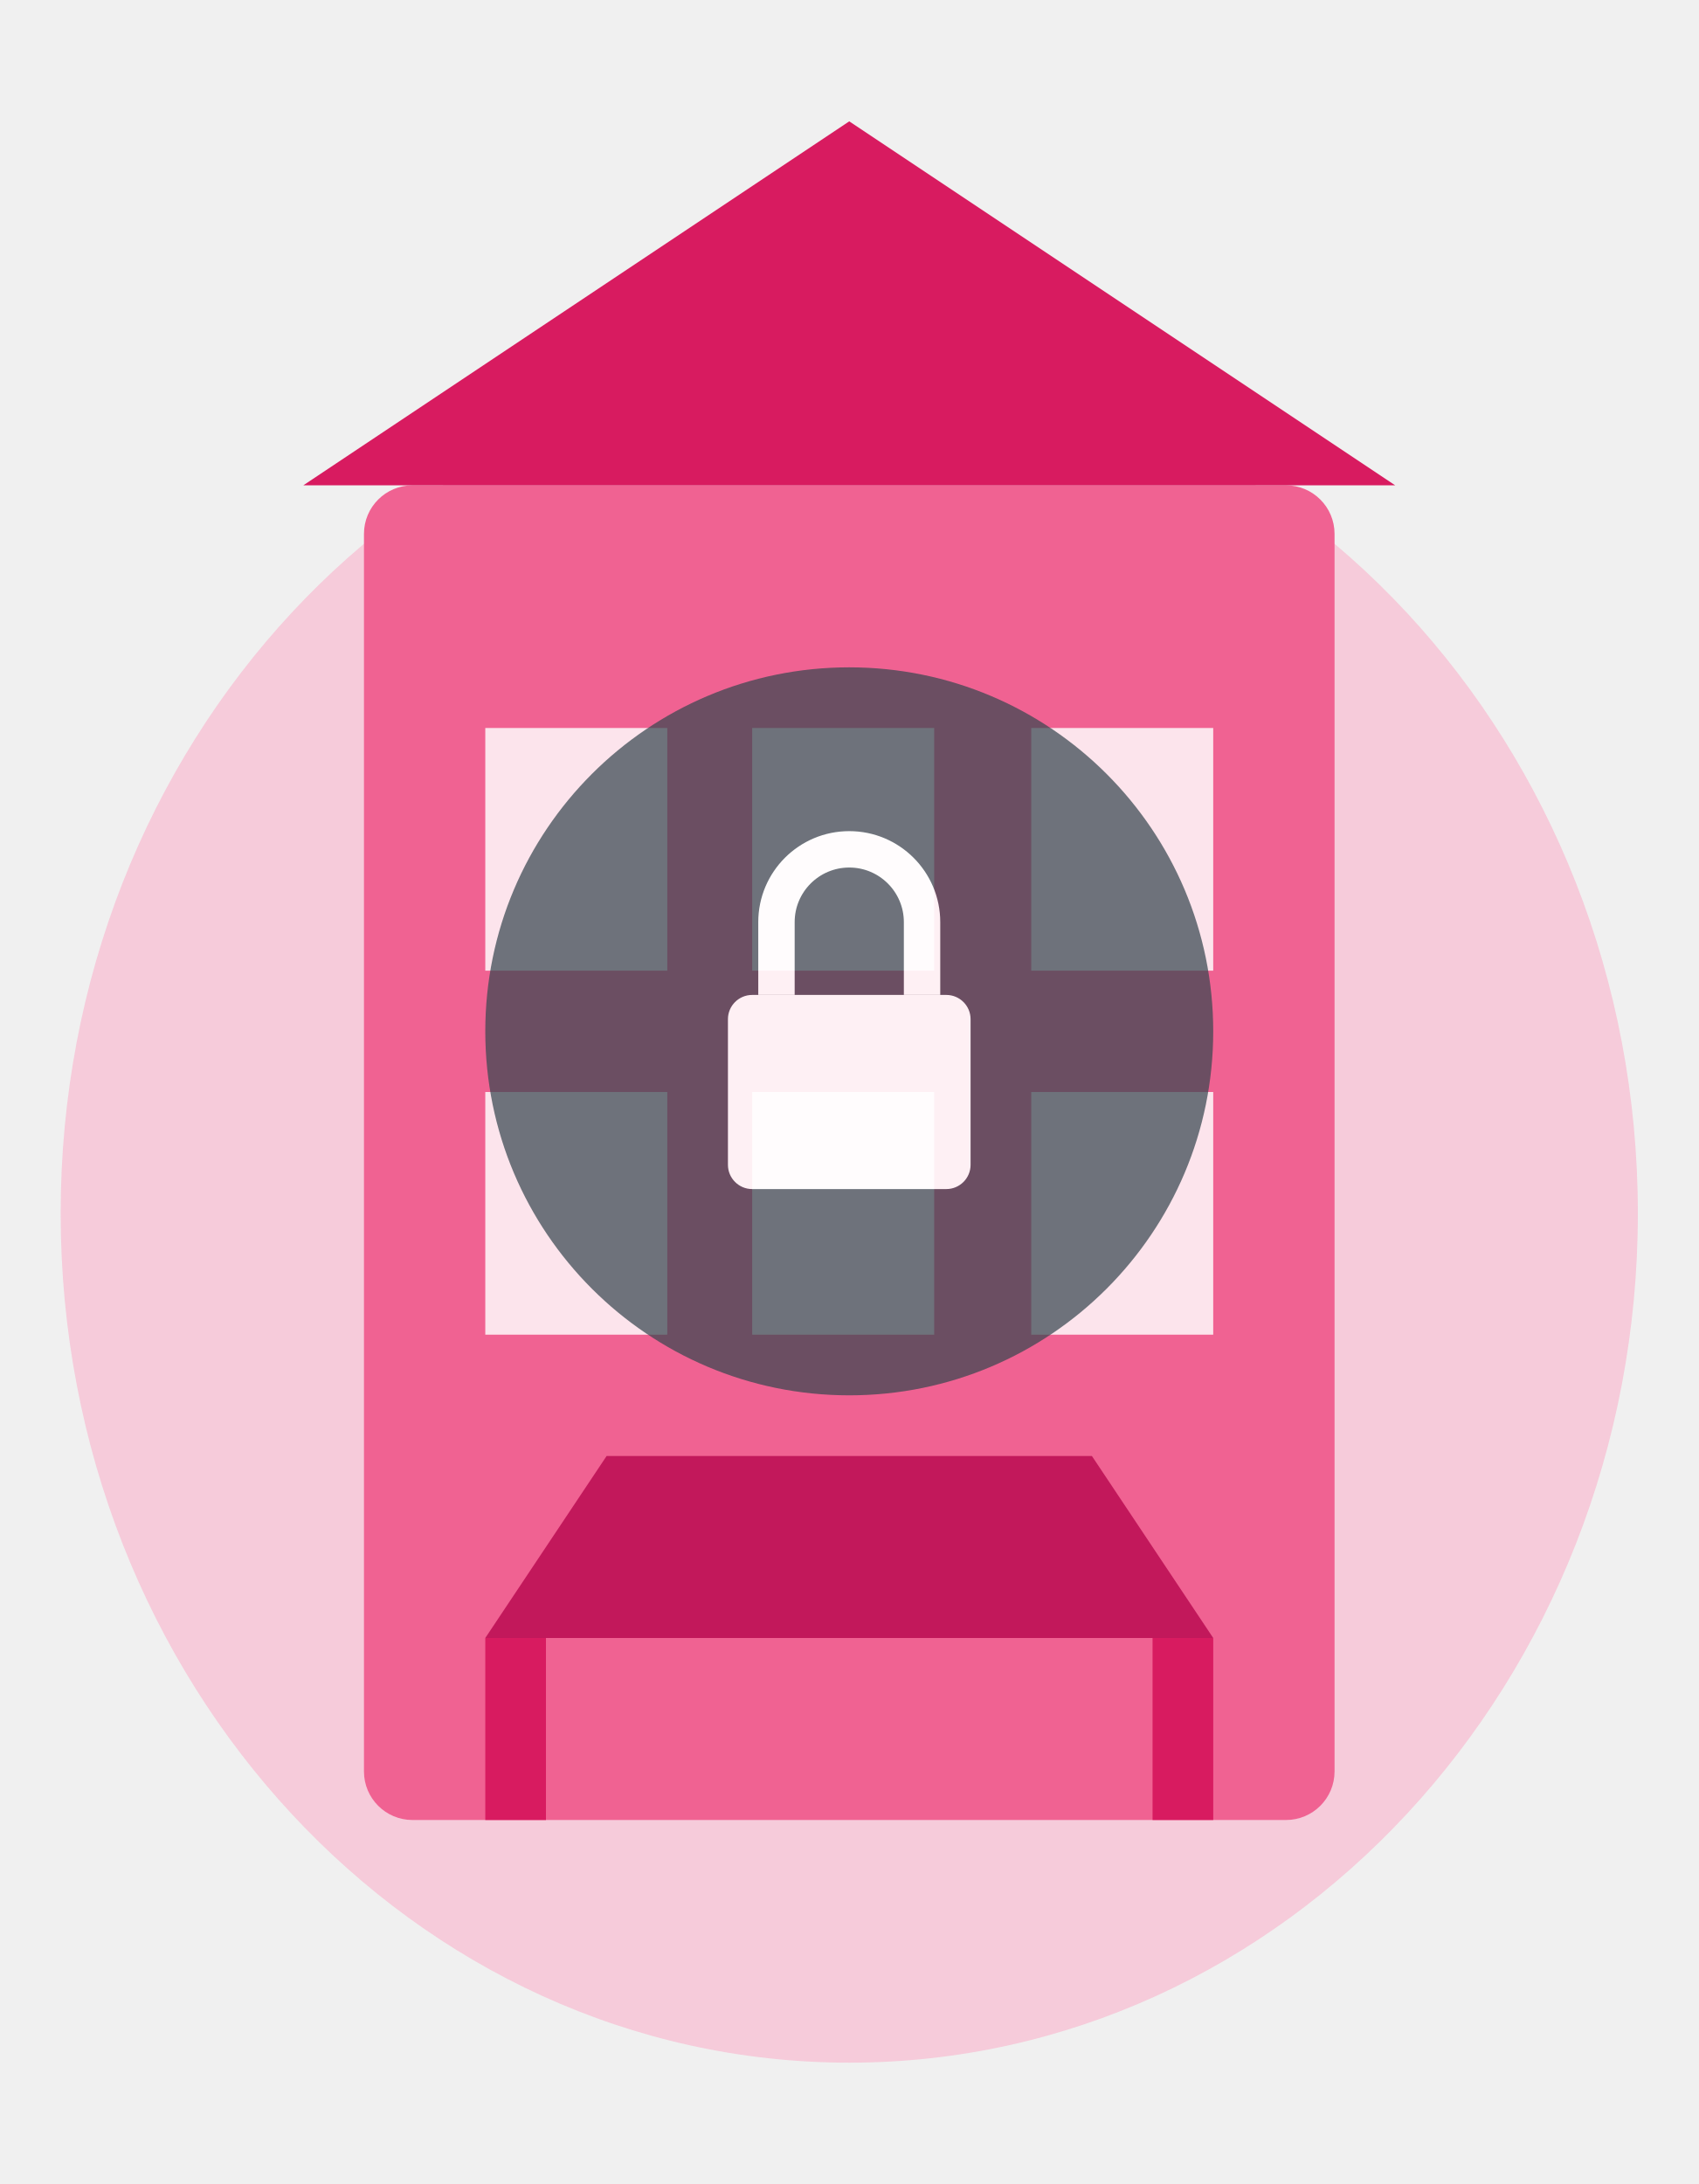
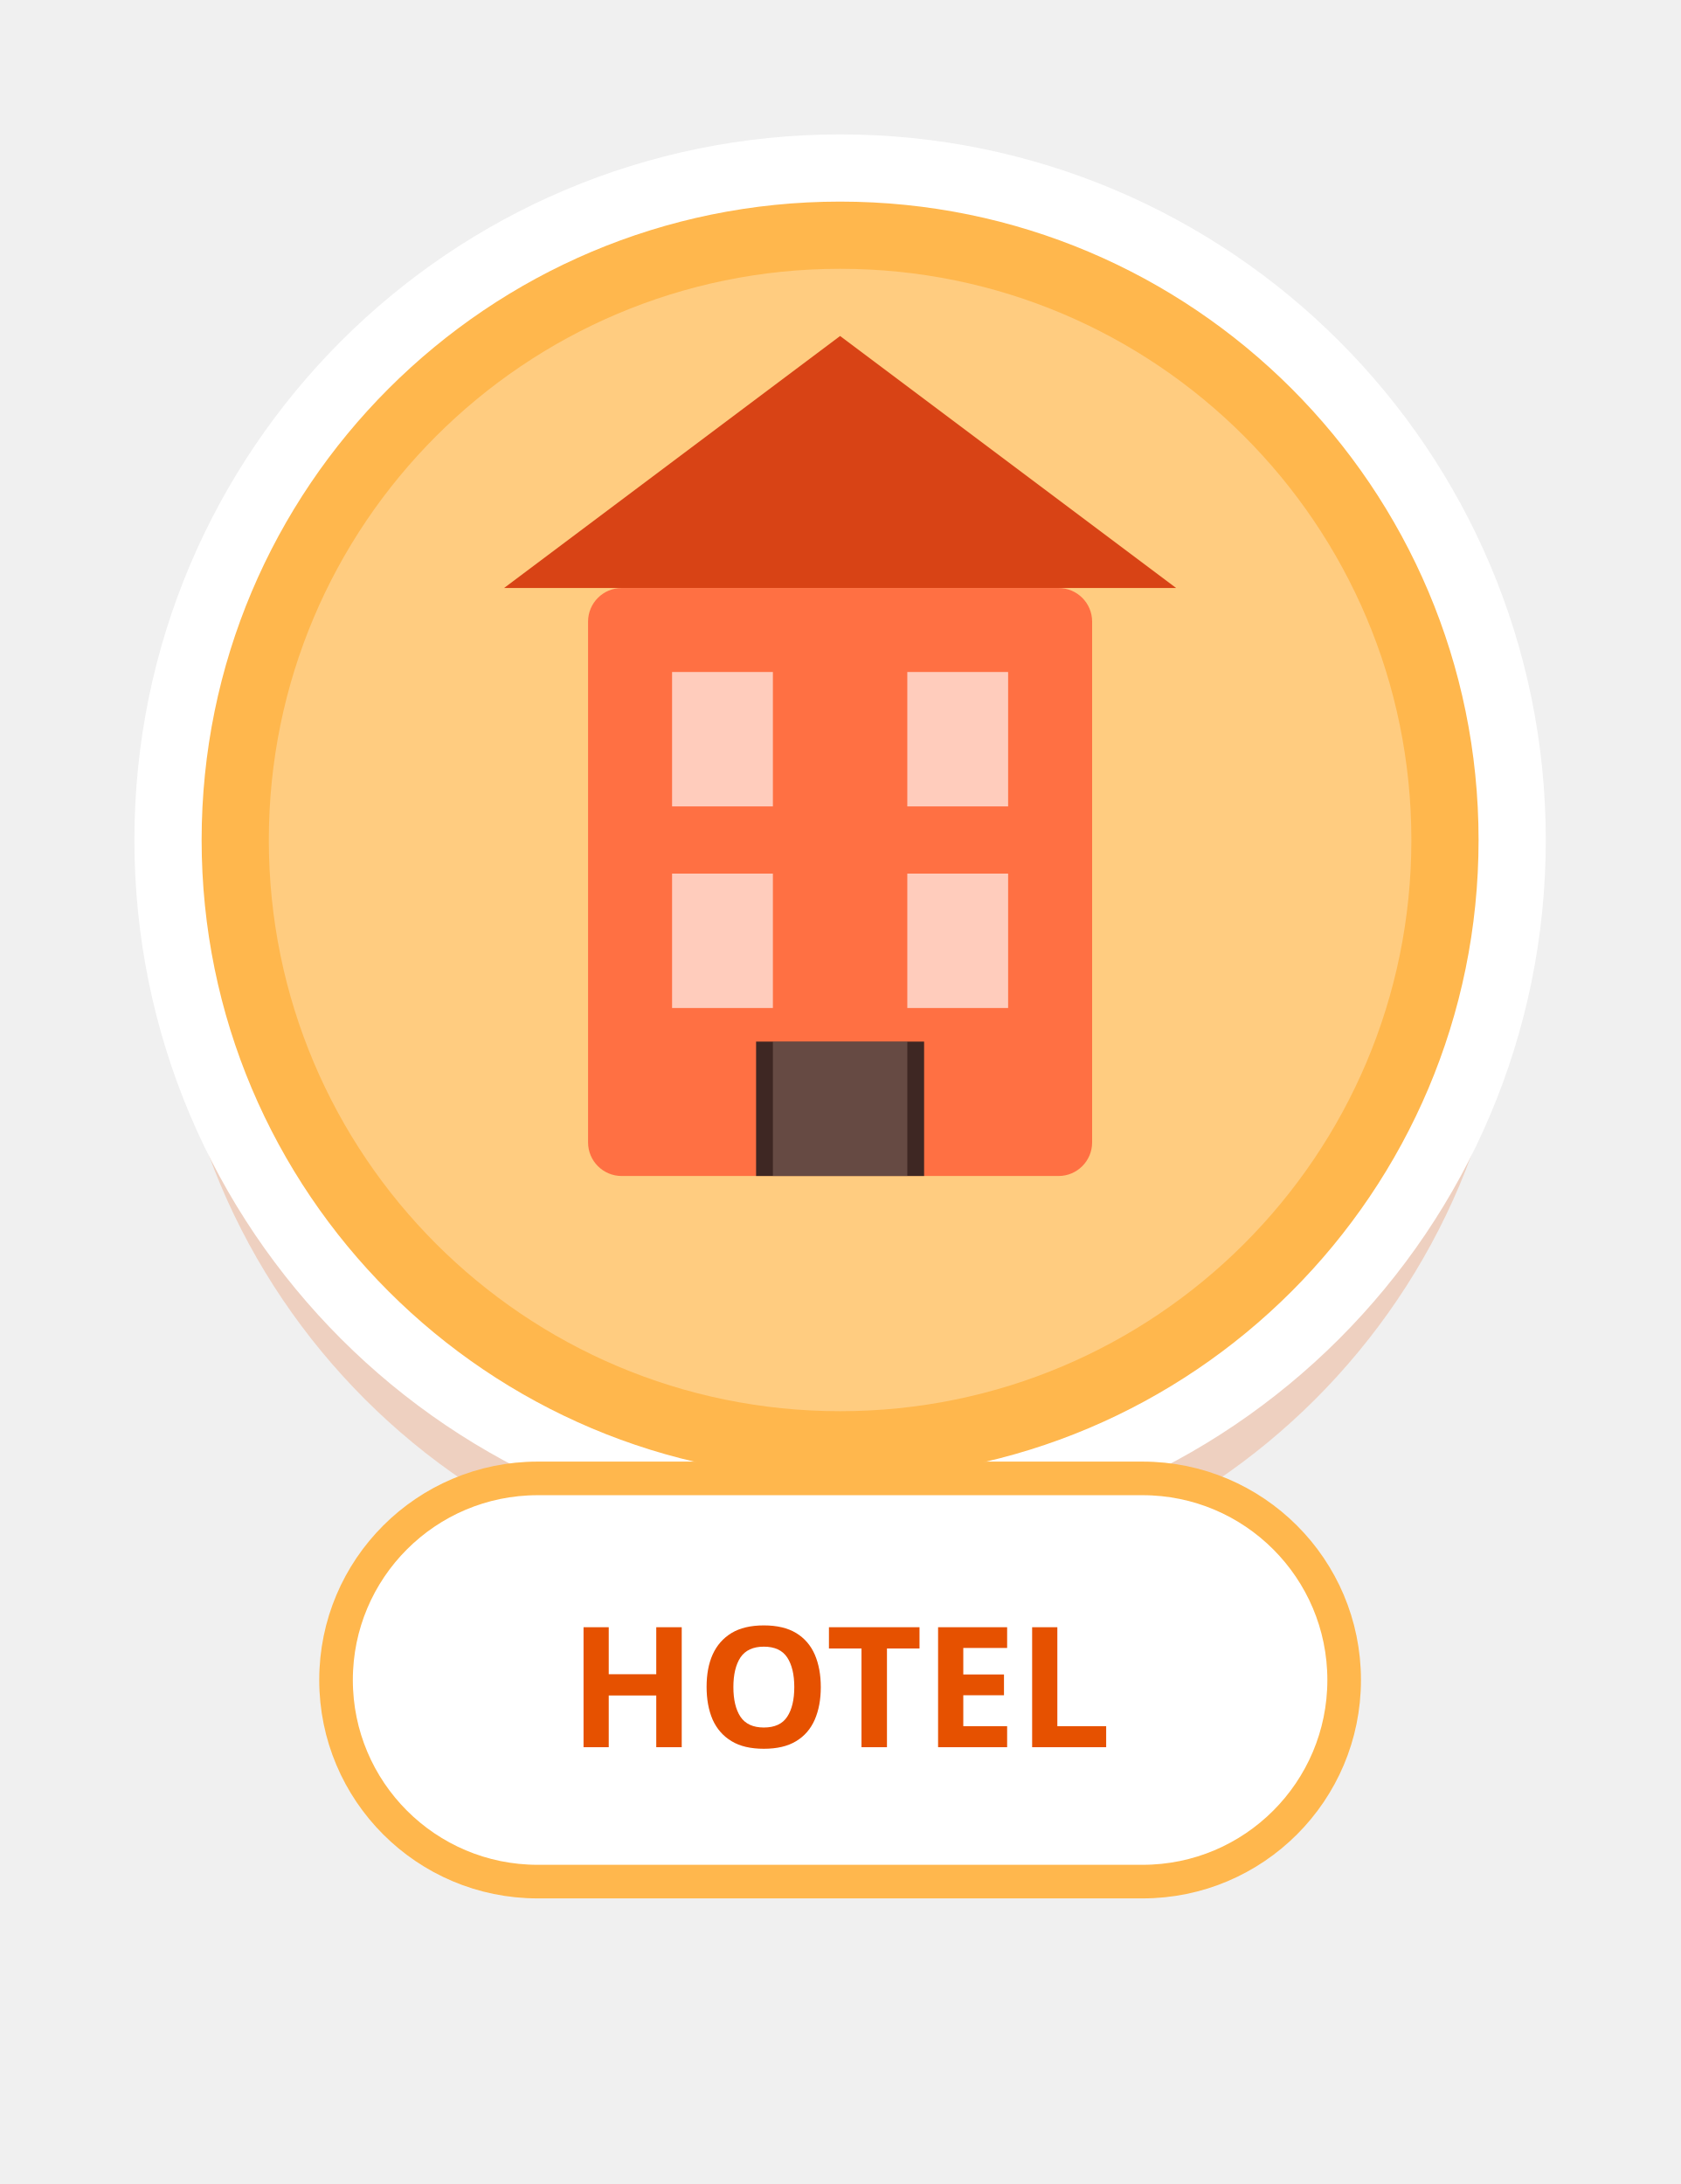
- <svg xmlns="http://www.w3.org/2000/svg" viewBox="0 0 140 180">
-   <ellipse cx="70" cy="100" rx="65" ry="70" fill="#F8BBD0" opacity="0.7" />
-   <rect x="30" y="40" width="80" height="110" rx="4" fill="#F06292" />
-   <path d="M 25 40 L 115 40 L 70 10 Z" fill="#D81B60" />
-   <path d="M 50 120 L 90 120 L 100 135 L 40 135 Z" fill="#C2185B" />
-   <rect x="40" y="135" width="5" height="15" fill="#D81B60" />
-   <rect x="95" y="135" width="5" height="15" fill="#D81B60" />
-   <g fill="#FCE4EC">
-     <rect x="40" y="60" width="15" height="20" />
-     <rect x="62" y="60" width="15" height="20" />
-     <rect x="85" y="60" width="15" height="20" />
-     <rect x="40" y="90" width="15" height="20" />
-     <rect x="62" y="90" width="15" height="20" />
-     <rect x="85" y="90" width="15" height="20" />
+ <svg xmlns="http://www.w3.org/2000/svg" viewBox="-50 -50 100 130">
+   <circle cx="0" cy="5" r="40" fill="#E65100" opacity="0.2" />
+   <circle cx="0" cy="0" r="40" fill="#FFB74D" stroke="white" stroke-width="4" />
+   <circle cx="0" cy="0" r="34" fill="#FFCC80" />
+   <g transform="translate(-15, -20)">
+     <rect x="0" y="5" width="30" height="35" fill="#FF7043" rx="2" />
+     <rect x="5" y="10" width="6" height="8" fill="#FFCCBC" />
+     <rect x="19" y="10" width="6" height="8" fill="#FFCCBC" />
+     <rect x="5" y="22" width="6" height="8" fill="#FFCCBC" />
+     <rect x="19" y="22" width="6" height="8" fill="#FFCCBC" />
+     <path d="M -5 5 L 35 5 L 15 -10 Z" fill="#D84315" />
+     <rect x="10" y="32" width="10" height="8" fill="#3E2723" />
+     <rect x="11" y="32" width="8" height="8" fill="#8D6E63" opacity="0.5" />
  </g>
-   <g transform="translate(45, 60)" opacity="0.9">
-     <circle cx="25" cy="25" r="30" fill="#37474F" opacity="0.8" />
-     <rect x="15" y="22" width="20" height="16" rx="2" fill="#FFF" />
-     <path d="M 19 22 L 19 16 A 6 6 0 0 1 31 16 L 31 22" stroke="#FFF" stroke-width="3" fill="none" />
+   <g transform="translate(0, 50)">
+     <rect x="-30" y="-12" width="60" height="24" rx="12" fill="white" stroke="#FFB74D" stroke-width="2" />
+     <text x="0" y="4" text-anchor="middle" font-size="10" font-weight="bold" fill="#E65100" font-family="sans-serif">HOTEL</text>
  </g>
</svg>
